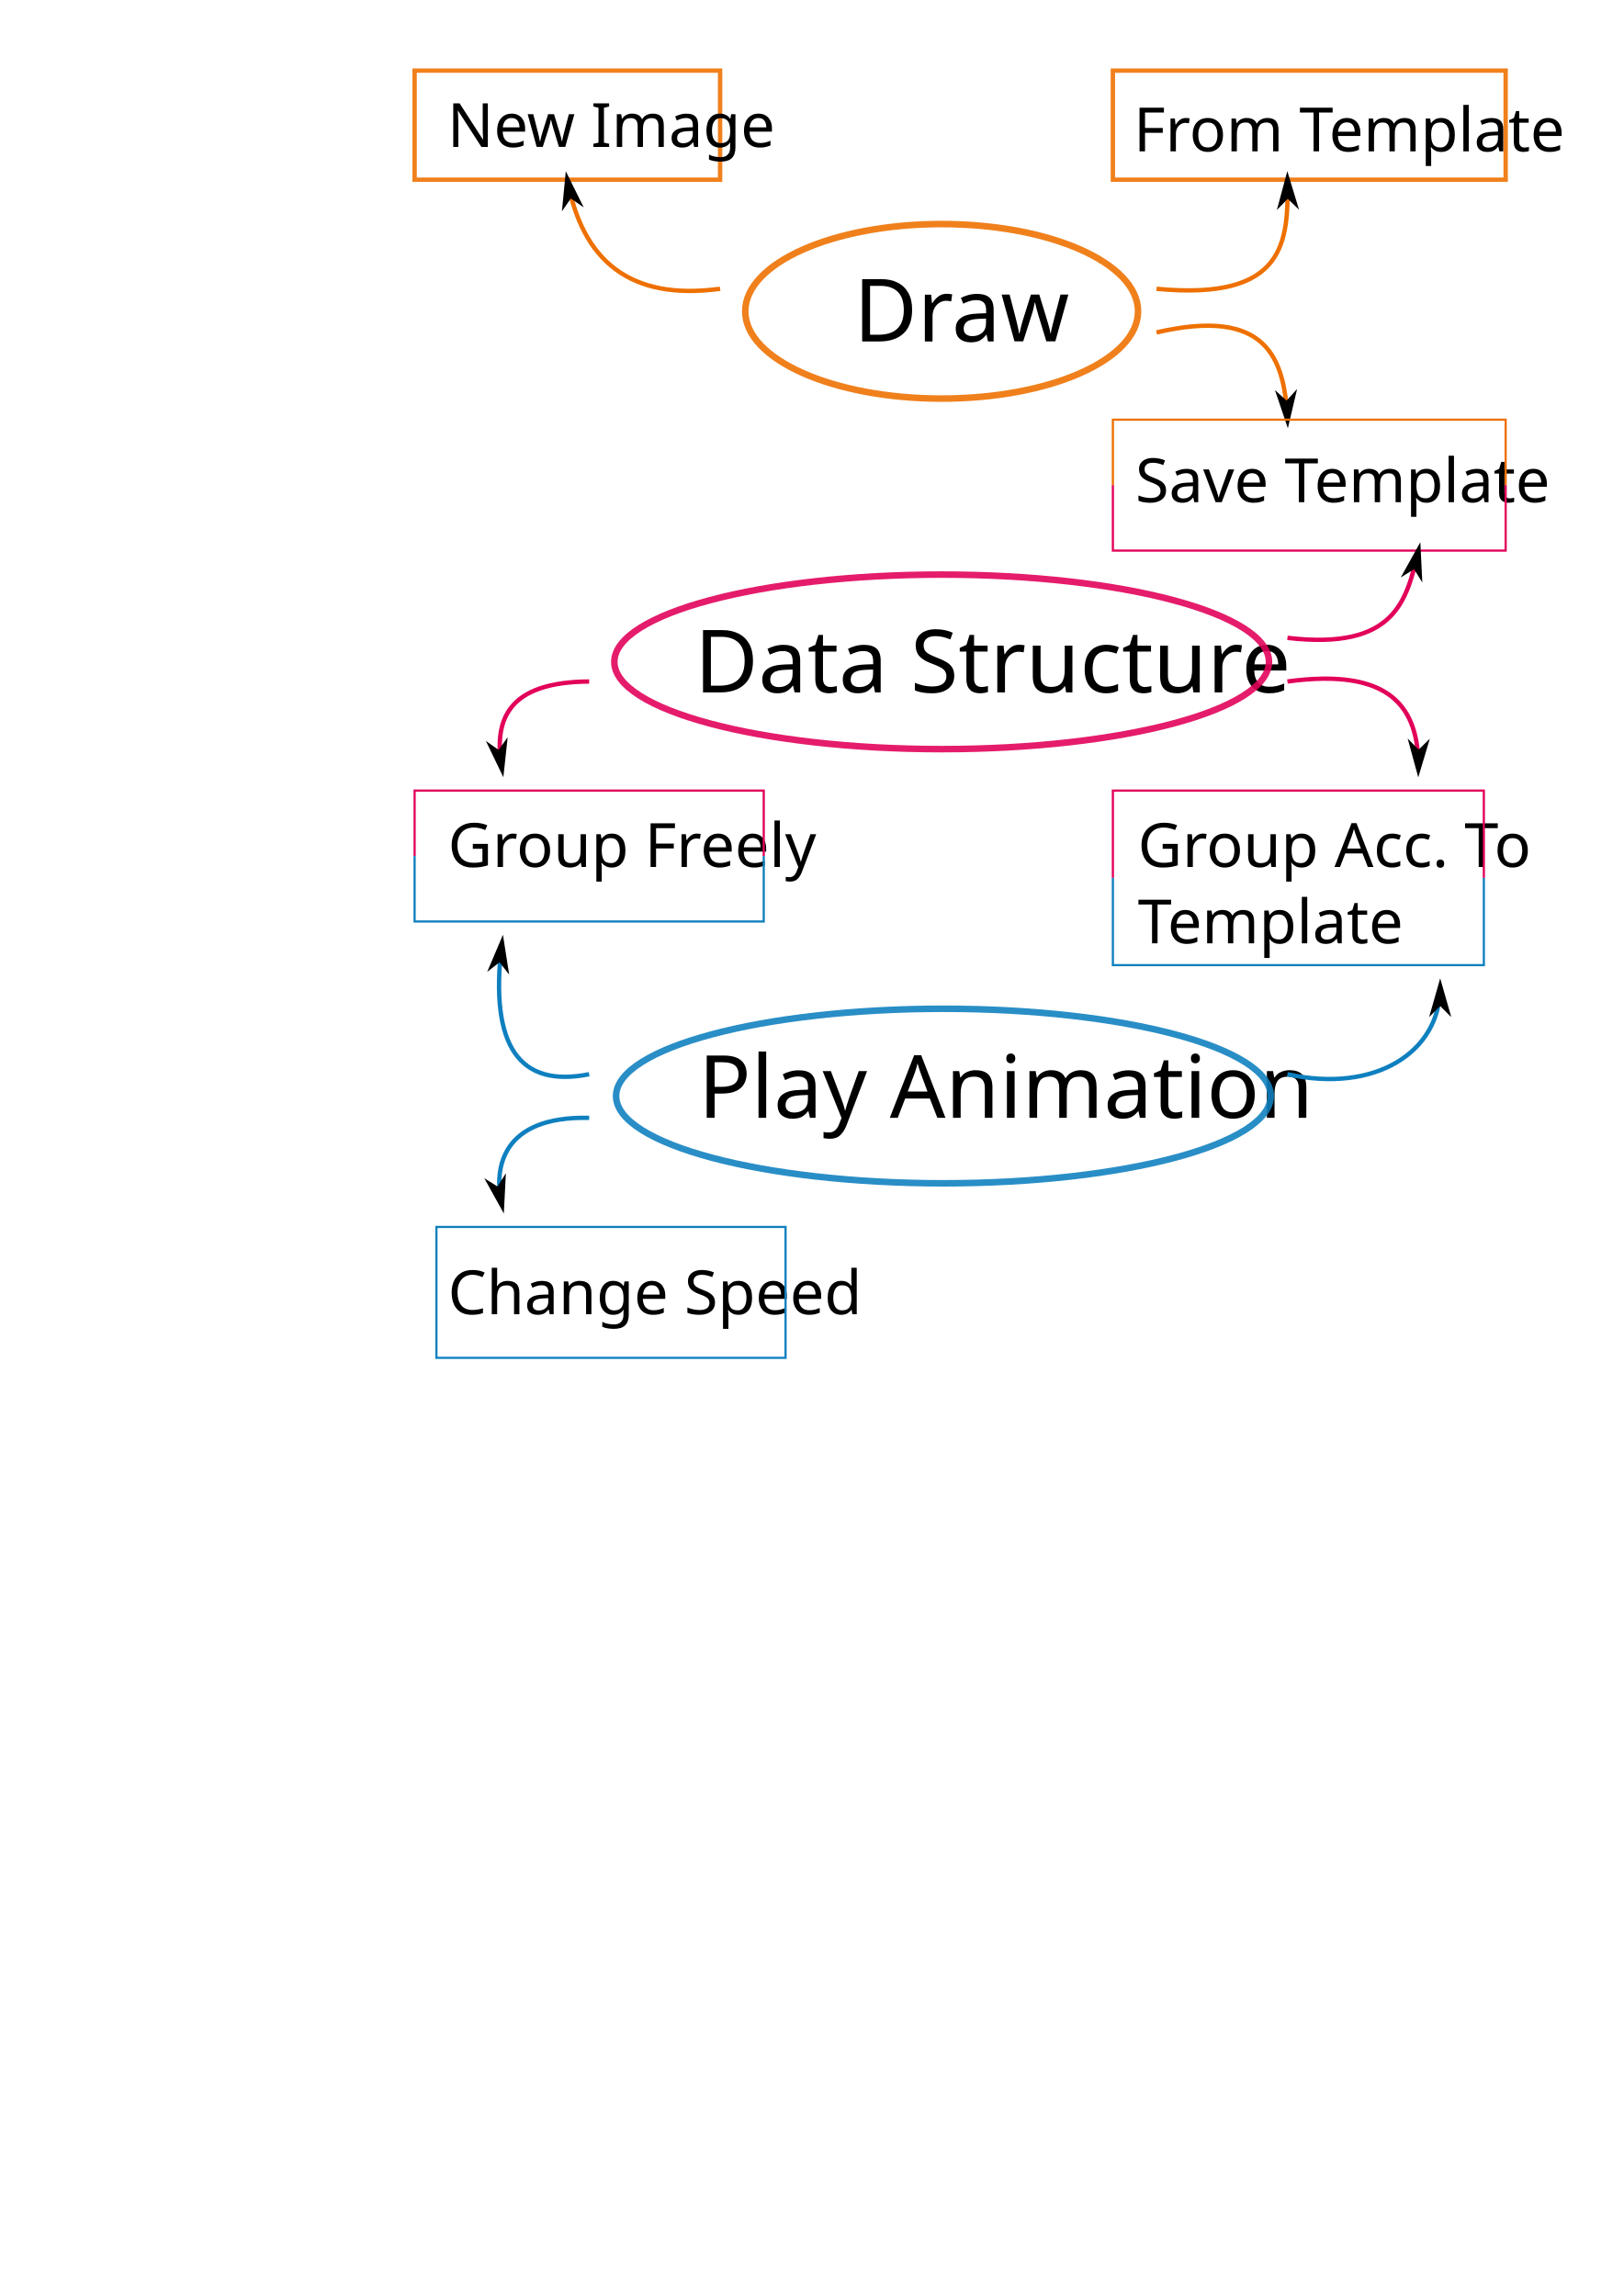
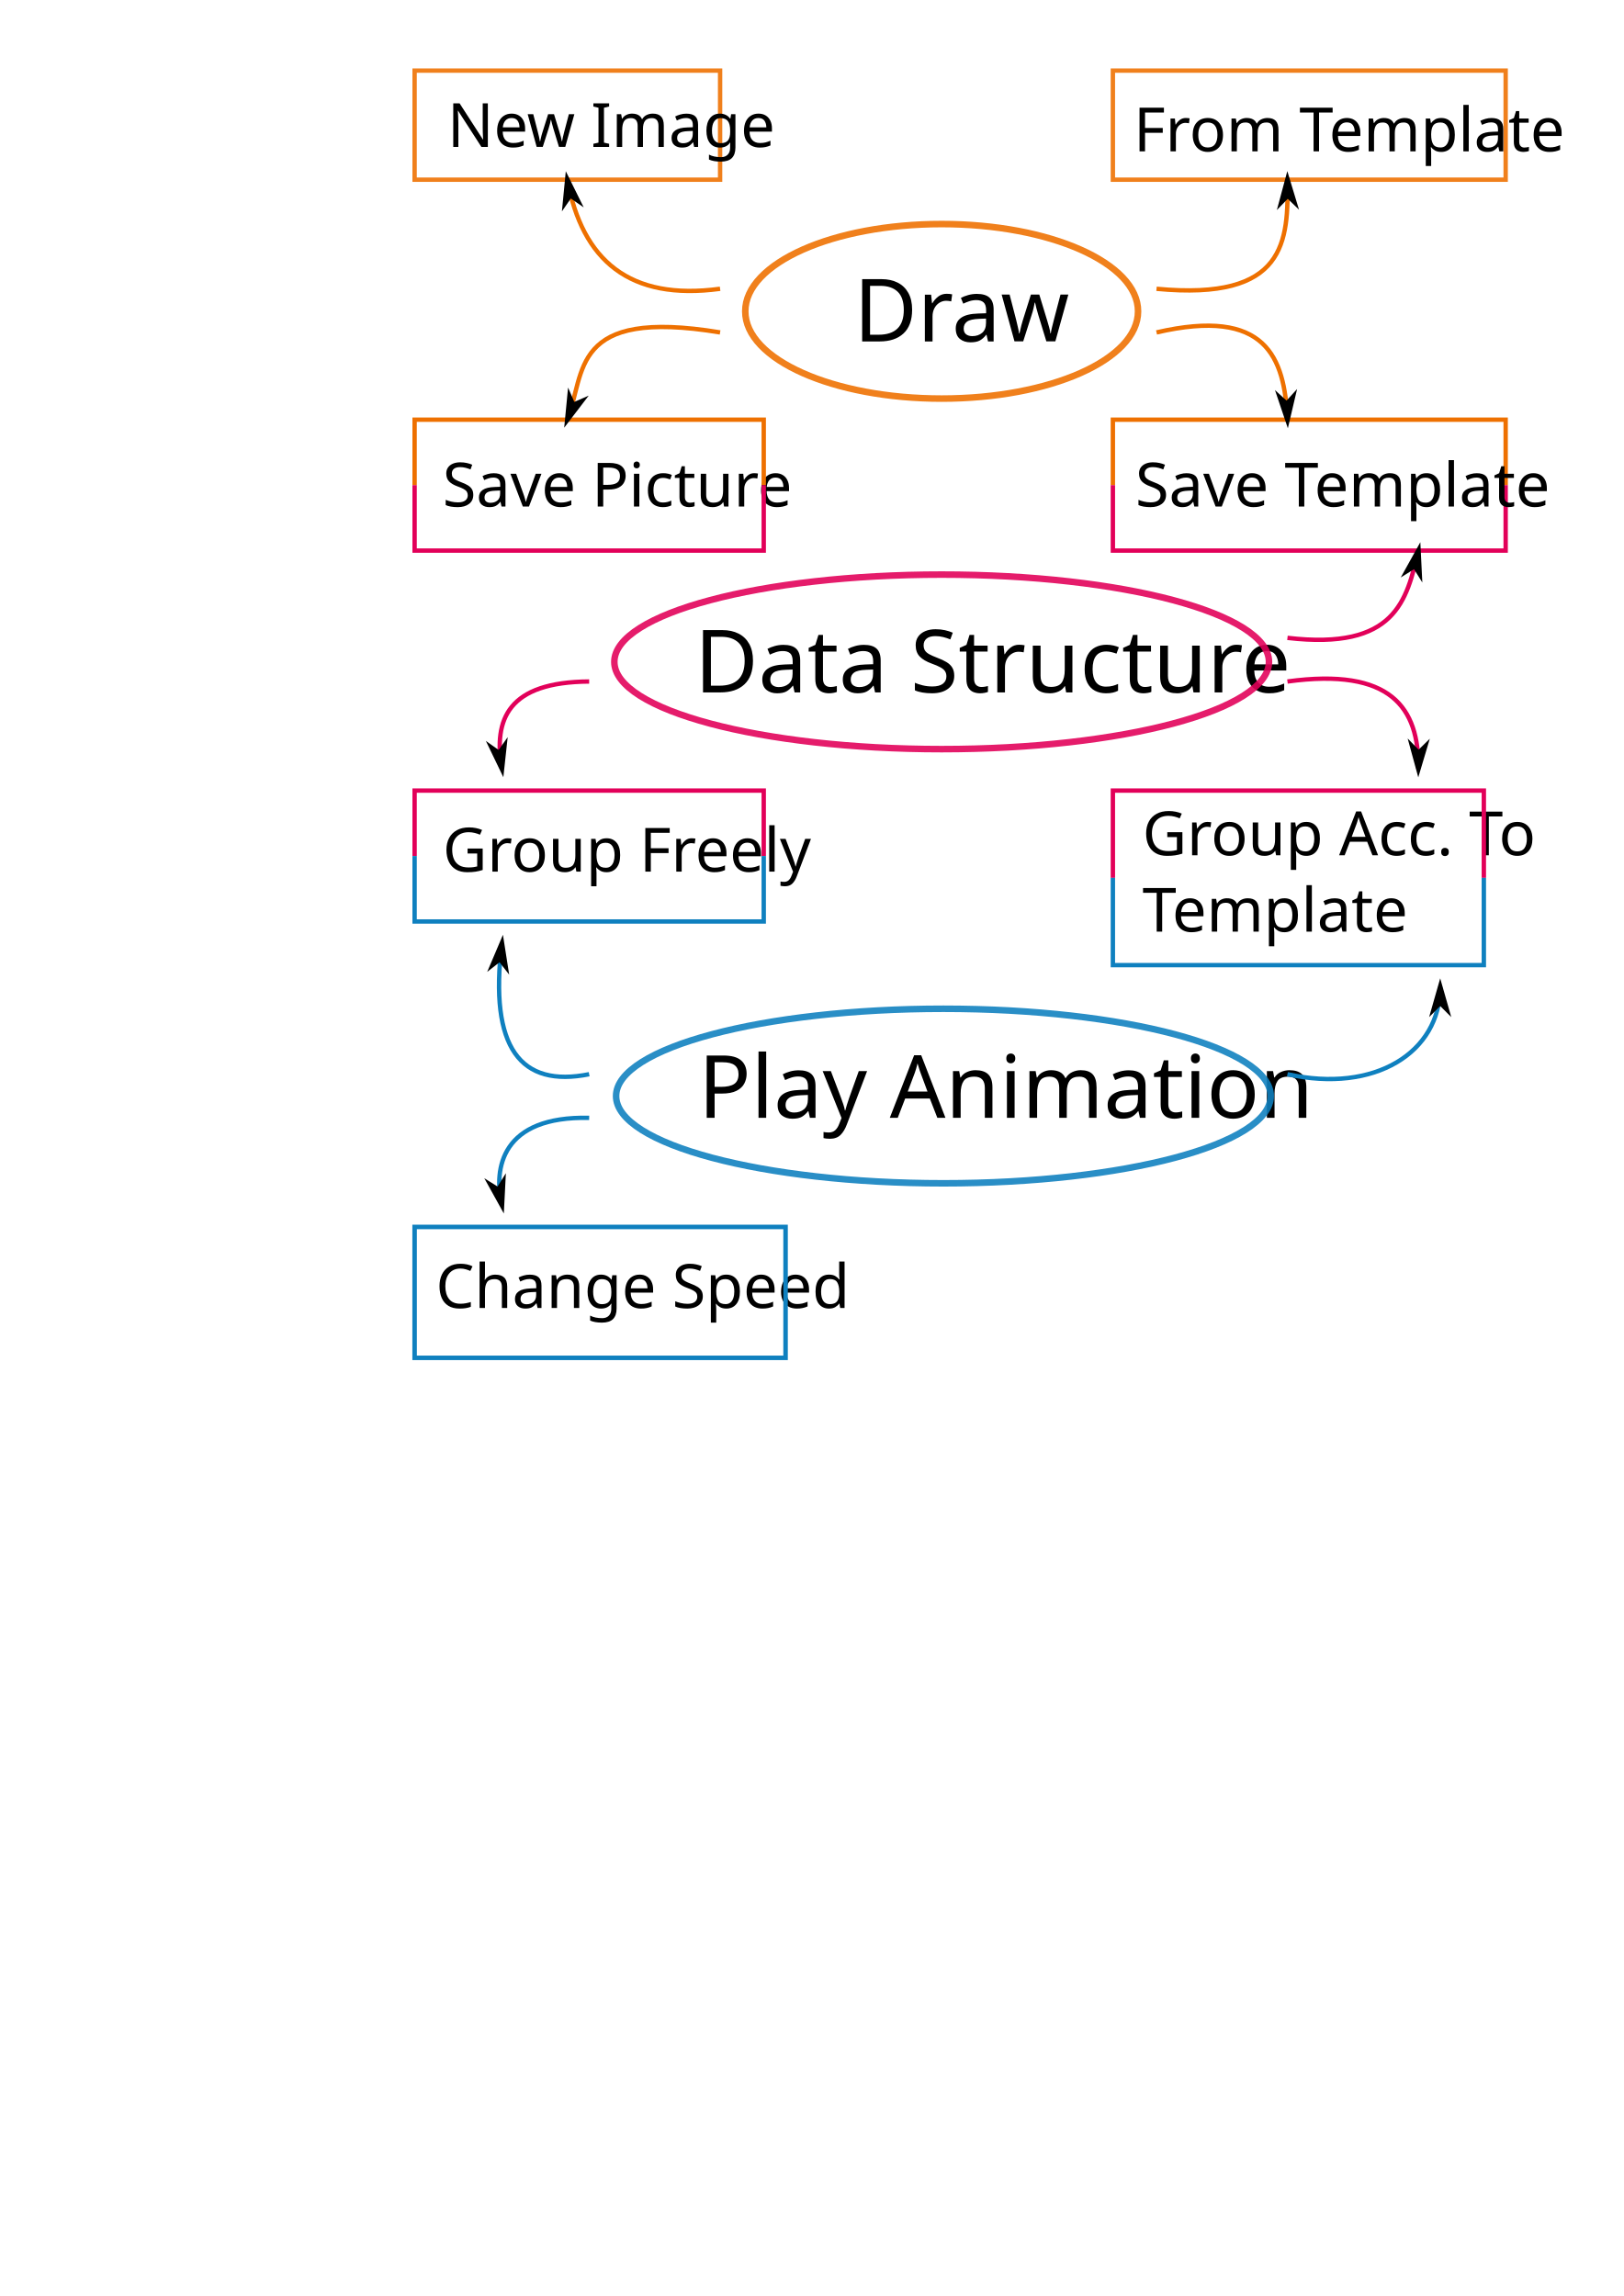
<svg xmlns="http://www.w3.org/2000/svg" width="744.094" height="1052.362" id="svg2" version="1.1">
  <defs id="defs4">
    <marker orient="auto" refY="0.0" refX="0.0" id="Arrow1Mend" style="overflow:visible;">
      <path id="path3845" d="M 0.0,0.0 L 5.0,-5.0 L -12.5,0.0 L 5.0,5.0 L 0.0,0.0 z " style="fill-rule:evenodd;stroke:#000000;stroke-width:1.0pt;" transform="scale(0.4) rotate(180) translate(10,0)" />
    </marker>
  </defs>
  <g id="layer1">
+     <g id="g3907">
+       <path id="path4828" d="m 510,222.362 0,-30 180,0 0,30" style="fill:none;stroke:#ee7000;stroke-width:2;stroke-linecap:butt;stroke-linejoin:miter;stroke-opacity:1;stroke-miterlimit:4;stroke-dasharray:none" />
+       <g id="g3904">
+         <path style="fill:none;stroke:#e20059;stroke-width:2;stroke-linecap:butt;stroke-linejoin:miter;stroke-opacity:1;stroke-miterlimit:4;stroke-dasharray:none" d="m 510,222.362 0,30 180,0 0,-30" id="path5394" />
+       </g>
+     </g>
    <rect style="opacity:0.89;fill:none;stroke:#ee7000;stroke-width:2;stroke-miterlimit:4;stroke-opacity:1;stroke-dasharray:none;stroke-dashoffset:0" id="rect4826" width="180" height="50" x="510" y="32.362" />
    <rect style="opacity:0.89;fill:none;stroke:#ee7000;stroke-width:2;stroke-miterlimit:4;stroke-opacity:1;stroke-dasharray:none;stroke-dashoffset:0" id="rect4824" width="140" height="50" x="190" y="32.362" />
    <text xml:space="preserve" style="font-size:40px;font-style:normal;font-variant:normal;font-weight:normal;font-stretch:normal;line-height:125%;letter-spacing:0px;word-spacing:0px;fill:#000000;fill-opacity:1;stroke:none;font-family:Abel;-inkscape-font-specification:Abel" x="391.229" y="156.503" id="text2987">
      <tspan id="tspan2989" x="391.229" y="156.503">Draw</tspan>
    </text>
    <text xml:space="preserve" style="font-size:40px;font-style:normal;font-variant:normal;font-weight:normal;font-stretch:normal;line-height:125%;letter-spacing:0px;word-spacing:0px;fill:#000000;fill-opacity:1;stroke:none;font-family:Abel;-inkscape-font-specification:Abel" x="205" y="67.362" id="text2991">
      <tspan id="tspan2993" x="205" y="67.362" style="font-size:28px">New Image</tspan>
    </text>
    <text xml:space="preserve" style="font-size:40px;font-style:normal;font-variant:normal;font-weight:normal;font-stretch:normal;line-height:125%;letter-spacing:0px;word-spacing:0px;fill:#000000;fill-opacity:1;stroke:none;font-family:Abel;-inkscape-font-specification:Abel" x="519.5" y="69.362" id="text2995">
      <tspan id="tspan2997" x="519.5" y="69.362" style="font-size:28px">From Template</tspan>
    </text>
-     <text xml:space="preserve" style="font-size:28px;font-style:normal;font-variant:normal;font-weight:normal;font-stretch:normal;line-height:125%;letter-spacing:0px;word-spacing:0px;fill:#000000;fill-opacity:1;stroke:none;font-family:Abel;-inkscape-font-specification:Abel" x="520.301" y="230.163" id="text2999">
-       <tspan id="tspan3001" x="520.301" y="230.163">Save Template</tspan>
+     <text xml:space="preserve" style="font-size:28px;font-style:normal;font-variant:normal;font-weight:normal;font-stretch:normal;line-height:125%;letter-spacing:0px;word-spacing:0px;fill:#000000;fill-opacity:1;stroke:none;font-family:Abel;-inkscape-font-specification:Abel" x="520.301" y="232.163" id="text2999">
+       <tspan id="tspan3001" x="520.301" y="232.163">Save Template</tspan>
    </text>
    <text xml:space="preserve" style="font-size:40px;font-style:normal;font-variant:normal;font-weight:normal;font-stretch:normal;line-height:125%;letter-spacing:0px;word-spacing:0px;fill:#000000;fill-opacity:1;stroke:none;font-family:Abel;-inkscape-font-specification:Abel" x="170" y="282.362" id="text3003">
      <tspan id="tspan3005" x="170" y="282.362" />
    </text>
    <text xml:space="preserve" style="font-size:40px;font-style:normal;font-variant:normal;font-weight:normal;font-stretch:normal;line-height:125%;letter-spacing:0px;word-spacing:0px;fill:#000000;fill-opacity:1;stroke:none;font-family:Abel;-inkscape-font-specification:Abel" x="320" y="512.362" id="text3007">
      <tspan x="320" y="512.362" id="tspan3011">Play Animation</tspan>
    </text>
-     <text xml:space="preserve" style="font-size:28px;font-style:normal;font-variant:normal;font-weight:normal;font-stretch:normal;line-height:125%;letter-spacing:0px;word-spacing:0px;fill:#000000;fill-opacity:1;stroke:none;font-family:Abel;-inkscape-font-specification:Abel" x="205.287" y="602.362" id="text3013">
-       <tspan x="205.287" y="602.362" id="tspan3017">Change Speed</tspan>
+     <text xml:space="preserve" style="font-size:28px;font-style:normal;font-variant:normal;font-weight:normal;font-stretch:normal;line-height:125%;letter-spacing:0px;word-spacing:0px;fill:#000000;fill-opacity:1;stroke:none;font-family:Abel;-inkscape-font-specification:Abel" x="199.709" y="599.499" id="text3013">
+       <tspan x="199.709" y="599.499" id="tspan3017">Change Speed</tspan>
    </text>
    <text xml:space="preserve" style="font-size:40px;font-style:normal;font-variant:normal;font-weight:normal;font-stretch:normal;line-height:125%;letter-spacing:0px;word-spacing:0px;fill:#000000;fill-opacity:1;stroke:none;font-family:Abel;-inkscape-font-specification:Abel" x="318.3" y="317.362" id="text3019">
      <tspan id="tspan3021" x="318.3" y="317.362">Data Structure</tspan>
    </text>
-     <text xml:space="preserve" style="font-size:28px;font-style:normal;font-variant:normal;font-weight:normal;font-stretch:normal;line-height:125%;letter-spacing:0px;word-spacing:0px;fill:#000000;fill-opacity:1;stroke:none;font-family:Abel;-inkscape-font-specification:Abel" x="521.422" y="397.362" id="text3023">
-       <tspan id="tspan3025" x="521.422" y="397.362">Group Acc. To </tspan>
-       <tspan x="521.422" y="432.362" id="tspan3027">Template</tspan>
+     <text xml:space="preserve" style="font-size:28px;font-style:normal;font-variant:normal;font-weight:normal;font-stretch:normal;line-height:125%;letter-spacing:0px;word-spacing:0px;fill:#000000;fill-opacity:1;stroke:none;font-family:Abel;-inkscape-font-specification:Abel" x="523.544" y="391.999" id="text3023">
+       <tspan id="tspan3025" x="523.544" y="391.999">Group Acc. To </tspan>
+       <tspan x="523.544" y="426.999" id="tspan3027">Template</tspan>
    </text>
-     <text xml:space="preserve" style="font-size:28px;font-style:normal;font-variant:normal;font-weight:normal;font-stretch:normal;line-height:125%;letter-spacing:0px;word-spacing:0px;fill:#000000;fill-opacity:1;stroke:none;font-family:Abel;-inkscape-font-specification:Abel" x="205.287" y="397.362" id="text3029">
-       <tspan id="tspan3031" x="205.287" y="397.362">Group Freely</tspan>
+     <text xml:space="preserve" style="font-size:28px;font-style:normal;font-variant:normal;font-weight:normal;font-stretch:normal;line-height:125%;letter-spacing:0px;word-spacing:0px;fill:#000000;fill-opacity:1;stroke:none;font-family:Abel;-inkscape-font-specification:Abel" x="202.885" y="399.499" id="text3029">
+       <tspan id="tspan3031" x="202.885" y="399.499">Group Freely</tspan>
    </text>
    <path style="opacity:0.89;fill:none;stroke:#ee7000;stroke-width:3;stroke-miterlimit:4;stroke-opacity:1;stroke-dasharray:none;stroke-dashoffset:0" id="path3056" d="m 520,112.362 a 90,40 0 1 1 -180,0 90,40 0 1 1 180,0 z" transform="translate(1.532227,30.33203)" />
    <path style="fill:none;stroke:#ee7000;stroke-width:2;stroke-linecap:butt;stroke-linejoin:miter;stroke-miterlimit:4;stroke-opacity:1;stroke-dasharray:none;marker-end:url(#Arrow1Mend)" d="m 330,132.362 c -41.458,5.641 -63.193,-12.993 -70,-50" id="path3058" />
    <path style="fill:none;stroke:#ee7000;stroke-width:2;stroke-linecap:butt;stroke-linejoin:miter;stroke-miterlimit:4;stroke-opacity:1;stroke-dasharray:none;marker-end:url(#Arrow1Mend)" d="m 530,152.362 c 50.195,-11.599 58.647,11.269 60,40" id="path3062" />
    <path style="fill:none;stroke:#ee7000;stroke-width:2;stroke-linecap:butt;stroke-linejoin:miter;stroke-miterlimit:4;stroke-opacity:1;stroke-dasharray:none;marker-end:url(#Arrow1Mend)" d="m 530,132.362 c 59.54,5.682 60.454,-21.772 60,-50" id="path4458" />
-     <path style="fill:none;stroke:#ee7000;stroke-width:1px;stroke-linecap:butt;stroke-linejoin:miter;stroke-opacity:1" d="m 510,222.362 0,-30 180,0 0,30" id="path4828" />
    <path style="opacity:0.89;fill:none;stroke:#e20059;stroke-width:3;stroke-miterlimit:4;stroke-opacity:1;stroke-dasharray:none;stroke-dashoffset:0" id="path5392" d="m 570,292.362 a 150,40 0 1 1 -300,0 150,40 0 1 1 300,0 z" transform="translate(11.53223,10.99609)" />
-     <path style="fill:none;stroke:#e20059;stroke-width:1px;stroke-linecap:butt;stroke-linejoin:miter;stroke-opacity:1" d="m 510,222.362 0,30 180,0 0,-30" id="path5394" />
    <path style="fill:none;stroke:#e20059;stroke-width:2;stroke-linecap:butt;stroke-linejoin:miter;stroke-miterlimit:4;stroke-opacity:1;stroke-dasharray:none;marker-end:url(#Arrow1Mend)" d="m 590,292.362 c 49.546,5.785 54.684,-17.165 60,-40" id="path5398" />
    <path style="fill:none;stroke:#e20059;stroke-width:2;stroke-linecap:butt;stroke-linejoin:miter;stroke-miterlimit:4;stroke-opacity:1;stroke-dasharray:none;marker-end:url(#Arrow1Mend)" d="m 590,312.362 c 47.442,-6.486 60.332,11.982 60,40" id="path5400" />
    <path style="fill:none;stroke:#e20059;stroke-width:2;stroke-linecap:butt;stroke-linejoin:miter;stroke-miterlimit:4;stroke-opacity:1;stroke-dasharray:none;marker-end:url(#Arrow1Mend)" d="m 270,312.362 c -37.18,0.256 -43.927,17.201 -40,40" id="path5402" />
-     <path style="fill:none;stroke:#e20059;stroke-width:1px;stroke-linecap:butt;stroke-linejoin:miter;stroke-opacity:1" d="m 190,392.362 0,-30 160,0 0,30" id="path5586" />
-     <path style="fill:none;stroke:#e20059;stroke-width:1px;stroke-linecap:butt;stroke-linejoin:miter;stroke-opacity:1" d="m 510,402.362 0,-40 170,0 0,40" id="path5588" />
-     <path style="fill:none;stroke:#0f80bf;stroke-width:1px;stroke-linecap:butt;stroke-linejoin:miter;stroke-opacity:1" d="m 190,392.362 0,30 160,0 0,-30" id="path5590" />
-     <path style="fill:none;stroke:#0f80bf;stroke-width:1px;stroke-linecap:butt;stroke-linejoin:miter;stroke-opacity:1" d="m 510,402.362 0,40 170,0 0,-40" id="path5592" />
-     <path style="fill:none;stroke:#0f80bf;stroke-width:1px;stroke-linecap:butt;stroke-linejoin:miter;stroke-opacity:1" d="m 200,562.362 0,60 160,0 0,-60 z" id="path5594" />
+     <g id="g3884">
+       <path id="path5586" d="m 190,392.362 0,-30 160,0 0,30" style="fill:none;stroke:#e20059;stroke-width:2;stroke-linecap:butt;stroke-linejoin:miter;stroke-opacity:1;stroke-miterlimit:4;stroke-dasharray:none" />
+       <path id="path5590" d="m 190,392.362 0,30 160,0 0,-30" style="fill:none;stroke:#0f80bf;stroke-width:2;stroke-linecap:butt;stroke-linejoin:miter;stroke-opacity:1;stroke-miterlimit:4;stroke-dasharray:none" />
+     </g>
+     <g id="g3888">
+       <path id="path5588" d="m 510,402.362 0,-40 170,0 0,40" style="fill:none;stroke:#e20059;stroke-width:2;stroke-linecap:butt;stroke-linejoin:miter;stroke-opacity:1;stroke-miterlimit:4;stroke-dasharray:none" />
+       <path id="path5592" d="m 510,402.362 0,40 170,0 0,-40" style="fill:none;stroke:#0f80bf;stroke-width:2;stroke-linecap:butt;stroke-linejoin:miter;stroke-opacity:1;stroke-miterlimit:4;stroke-dasharray:none" />
+     </g>
+     <path style="fill:none;stroke:#0f80bf;stroke-width:2.062;stroke-linecap:butt;stroke-linejoin:miter;stroke-miterlimit:4;stroke-opacity:1;stroke-dasharray:none" d="m 190,562.362 0,60 170,0 0,-60 z" id="path5594" />
    <path style="opacity:0.89;fill:none;stroke:#0f80bf;stroke-width:3;stroke-miterlimit:4;stroke-opacity:1;stroke-dasharray:none;stroke-dashoffset:0" id="path5596" d="m 580,472.362 a 150,40 0 1 1 -300,0 150,40 0 1 1 300,0 z" transform="translate(2.333984,30)" />
    <path style="fill:none;stroke:#0f80bf;stroke-width:2;stroke-linecap:butt;stroke-linejoin:miter;stroke-miterlimit:4;stroke-opacity:1;stroke-dasharray:none;marker-end:url(#Arrow1Mend)" d="m 590,492.362 c 40.02,8.915 70,-10 70,-40" id="path5604" />
    <path style="fill:none;stroke:#0f80bf;stroke-width:2;stroke-linecap:butt;stroke-linejoin:miter;stroke-miterlimit:4;stroke-opacity:1;stroke-dasharray:none;marker-end:url(#Arrow1Mend)" d="m 270,492.362 c -31.37,6.282 -45.955,-11.895 -40,-60" id="path5606" />
    <path style="fill:none;stroke:#0f80bf;stroke-width:2;stroke-linecap:butt;stroke-linejoin:miter;stroke-miterlimit:4;stroke-opacity:1;stroke-dasharray:none;marker-end:url(#Arrow1Mend)" d="m 270,512.362 c -40.151,-0.879 -43.927,23.045 -40,40" id="path5608" />
+     <text xml:space="preserve" style="font-size:28px;font-style:normal;font-variant:normal;font-weight:normal;font-stretch:normal;line-height:125%;letter-spacing:0px;word-spacing:0px;fill:#000000;fill-opacity:1;stroke:none;font-family:Abel;-inkscape-font-specification:Abel" x="202.83" y="232.165" id="text3878">
+       <tspan id="tspan3880" x="202.83" y="232.165">Save Picture</tspan>
+     </text>
+     <g id="g3916">
+       <path id="path3912" d="m 190,222.362 0,-30 160,0 0,30 0,0" style="fill:none;stroke:#ee7000;stroke-width:2;stroke-linecap:butt;stroke-linejoin:miter;stroke-opacity:1;stroke-miterlimit:4;stroke-dasharray:none" />
+       <path id="path3914" d="m 190,222.362 0,30 160,0 0,-30" style="fill:none;stroke:#e20059;stroke-width:2;stroke-linecap:butt;stroke-linejoin:miter;stroke-opacity:1;stroke-miterlimit:4;stroke-dasharray:none" />
+     </g>
+     <path style="fill:none;stroke:#ee7000;stroke-width:2;stroke-linecap:butt;stroke-linejoin:miter;stroke-opacity:1;stroke-miterlimit:4;stroke-dasharray:none;marker-end:url(#Arrow1Mend)" d="m 330,152.362 c -68.965,-11.384 -61.594,18.581 -70,40" id="path3944" />
  </g>
</svg>
